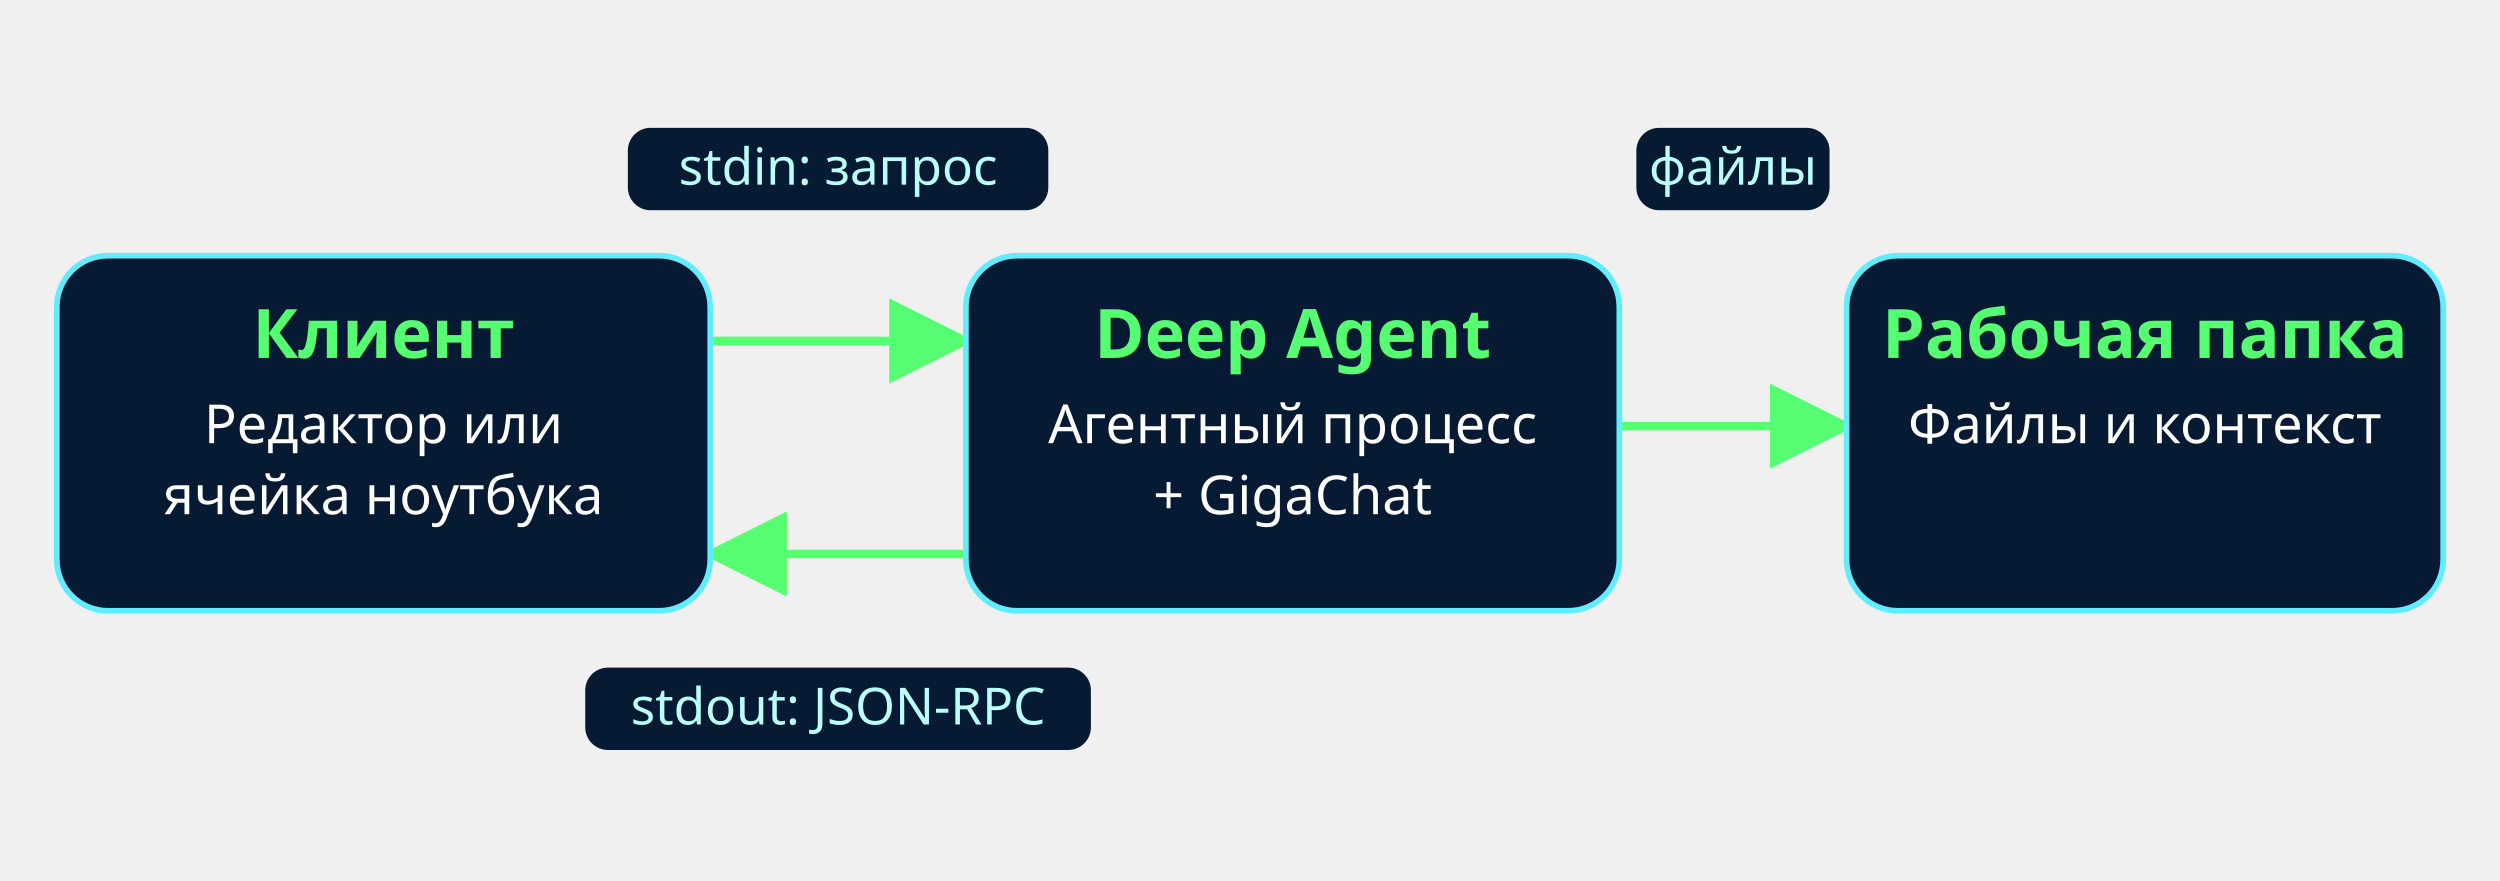
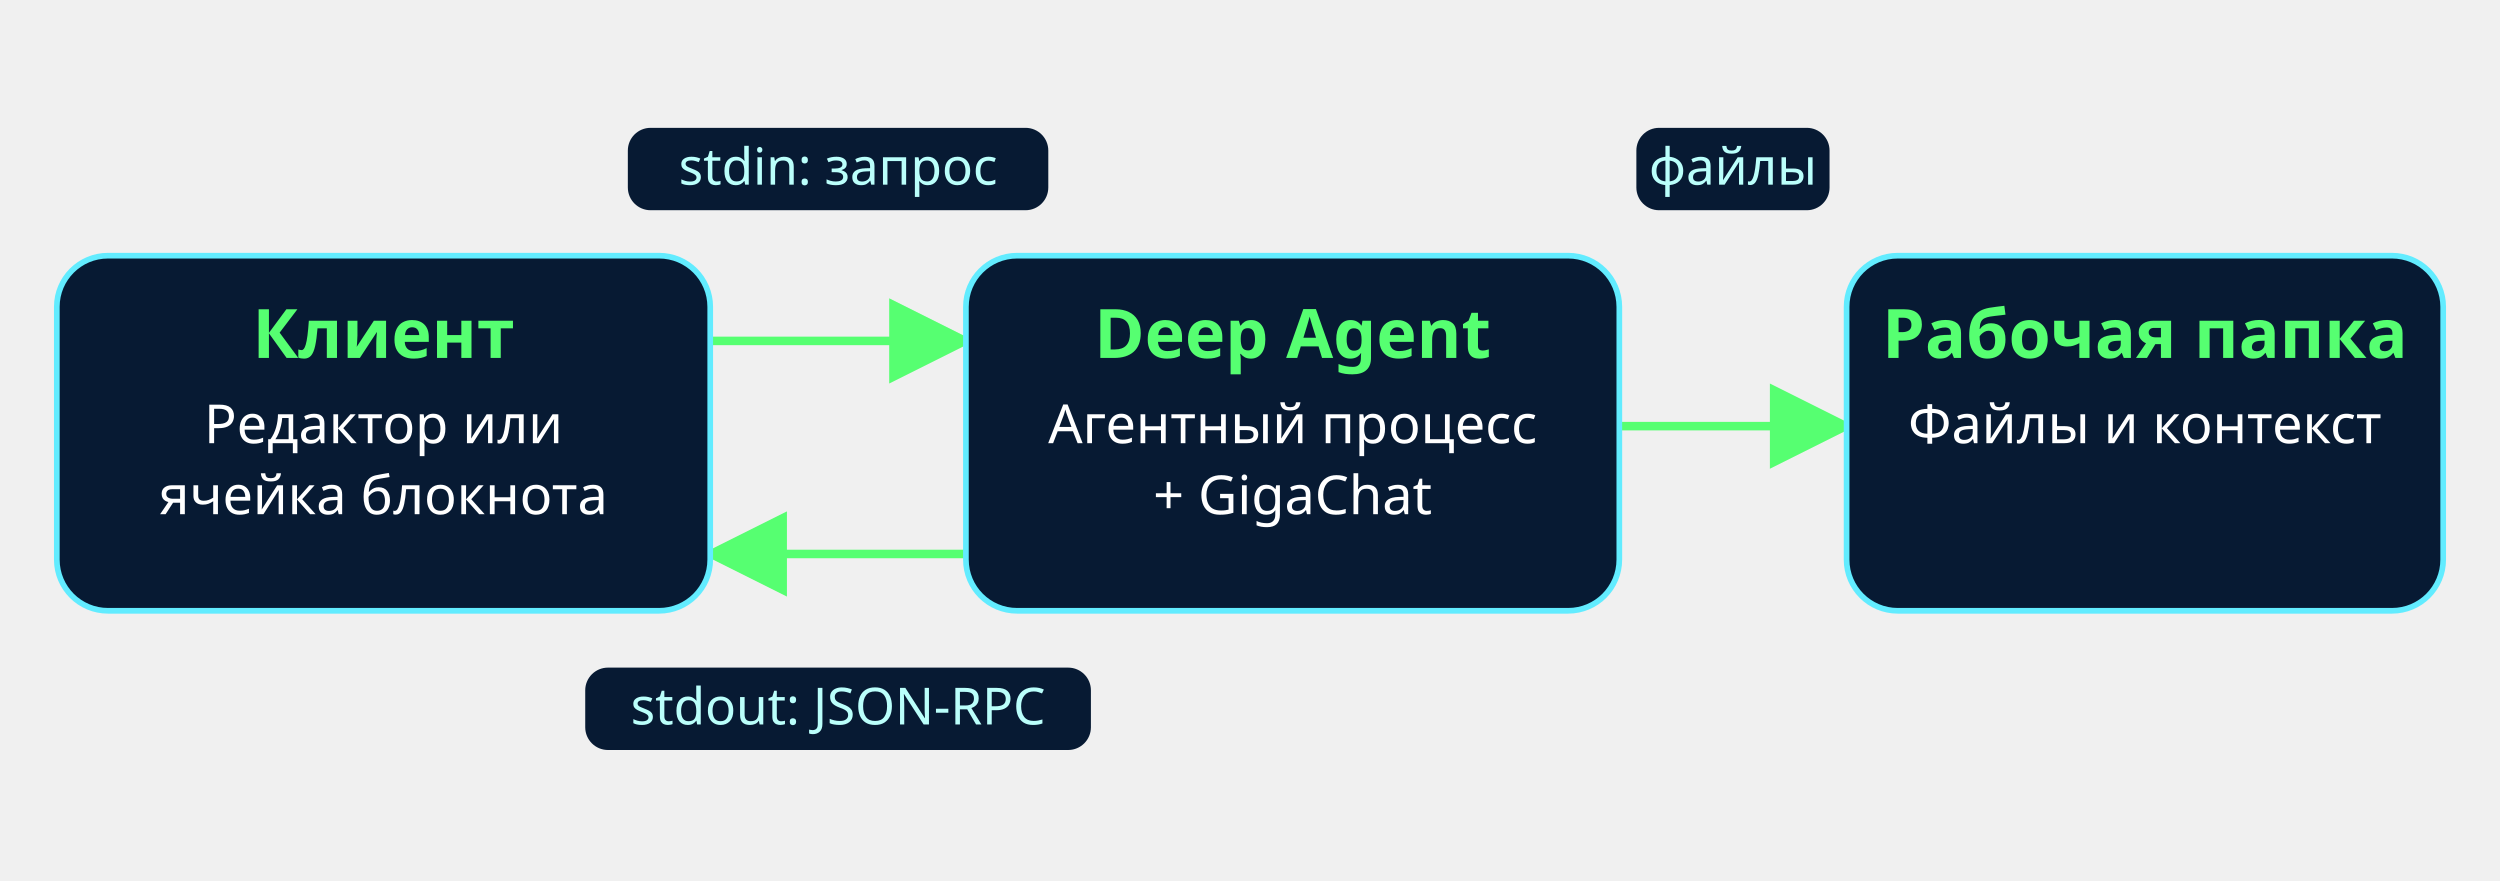
<svg xmlns="http://www.w3.org/2000/svg" width="880" height="310" viewBox="0 0 880 310">
  <defs>
    <marker id="a" markerWidth="10" markerHeight="10" refX="9" refY="5" orient="auto">
      <path d="M0,0 L10,5 L0,10" fill="#56ff71" />
    </marker>
  </defs>
  <path d="M250,120 L340,120" stroke="#56ff71" stroke-width="3" fill="none" marker-end="url(#a)" />
  <rect x="221.0" y="45" width="148" height="29" rx="8" fill="#071a33" />
  <text x="295" y="65" fill="#bafffb" font-family="sans-serif" font-size="18" text-anchor="middle">stdin: запрос</text>
  <path d="M340,195 L250,195" stroke="#56ff71" stroke-width="3" fill="none" marker-end="url(#a)" />
  <rect x="206.0" y="235" width="178" height="29" rx="8" fill="#071a33" />
  <text x="295" y="255" fill="#bafffb" font-family="sans-serif" font-size="18" text-anchor="middle">stdout: JSON-RPC</text>
  <path d="M570,150 L650,150" stroke="#56ff71" stroke-width="3" fill="none" marker-end="url(#a)" />
  <rect x="576.0" y="45" width="68" height="29" rx="8" fill="#071a33" />
  <text x="610" y="65" fill="#bafffb" font-family="sans-serif" font-size="18" text-anchor="middle">файлы</text>
  <rect x="20" y="90" width="230" height="125" rx="18" fill="#071a33" stroke="#62ecff" stroke-width="2" />
  <text x="135.0" y="126" text-anchor="middle" fill="#56ff71" font-family="sans-serif" font-size="24" font-weight="600">Клиент</text>
  <text x="135.0" y="156" text-anchor="middle" fill="white" font-family="sans-serif" font-size="19">Редактор или</text>
-   <text x="135.0" y="181" text-anchor="middle" fill="white" font-family="sans-serif" font-size="19">ячейка ноутбука</text>
+   <text x="135.0" y="181" text-anchor="middle" fill="white" font-family="sans-serif" font-size="19">ячейка блокнота</text>
  <rect x="340" y="90" width="230" height="125" rx="18" fill="#071a33" stroke="#62ecff" stroke-width="2" />
  <text x="455.0" y="126" text-anchor="middle" fill="#56ff71" font-family="sans-serif" font-size="24" font-weight="600">Deep Agent</text>
  <text x="455.0" y="156" text-anchor="middle" fill="white" font-family="sans-serif" font-size="19">Агентный процесс</text>
  <text x="455.0" y="181" text-anchor="middle" fill="white" font-family="sans-serif" font-size="19">+ GigaChat</text>
  <rect x="650" y="90" width="210" height="125" rx="18" fill="#071a33" stroke="#62ecff" stroke-width="2" />
  <text x="755.0" y="126" text-anchor="middle" fill="#56ff71" font-family="sans-serif" font-size="24" font-weight="600">Рабочая папка</text>
  <text x="755.0" y="156" text-anchor="middle" fill="white" font-family="sans-serif" font-size="19">Файлы и контекст</text>
</svg>
